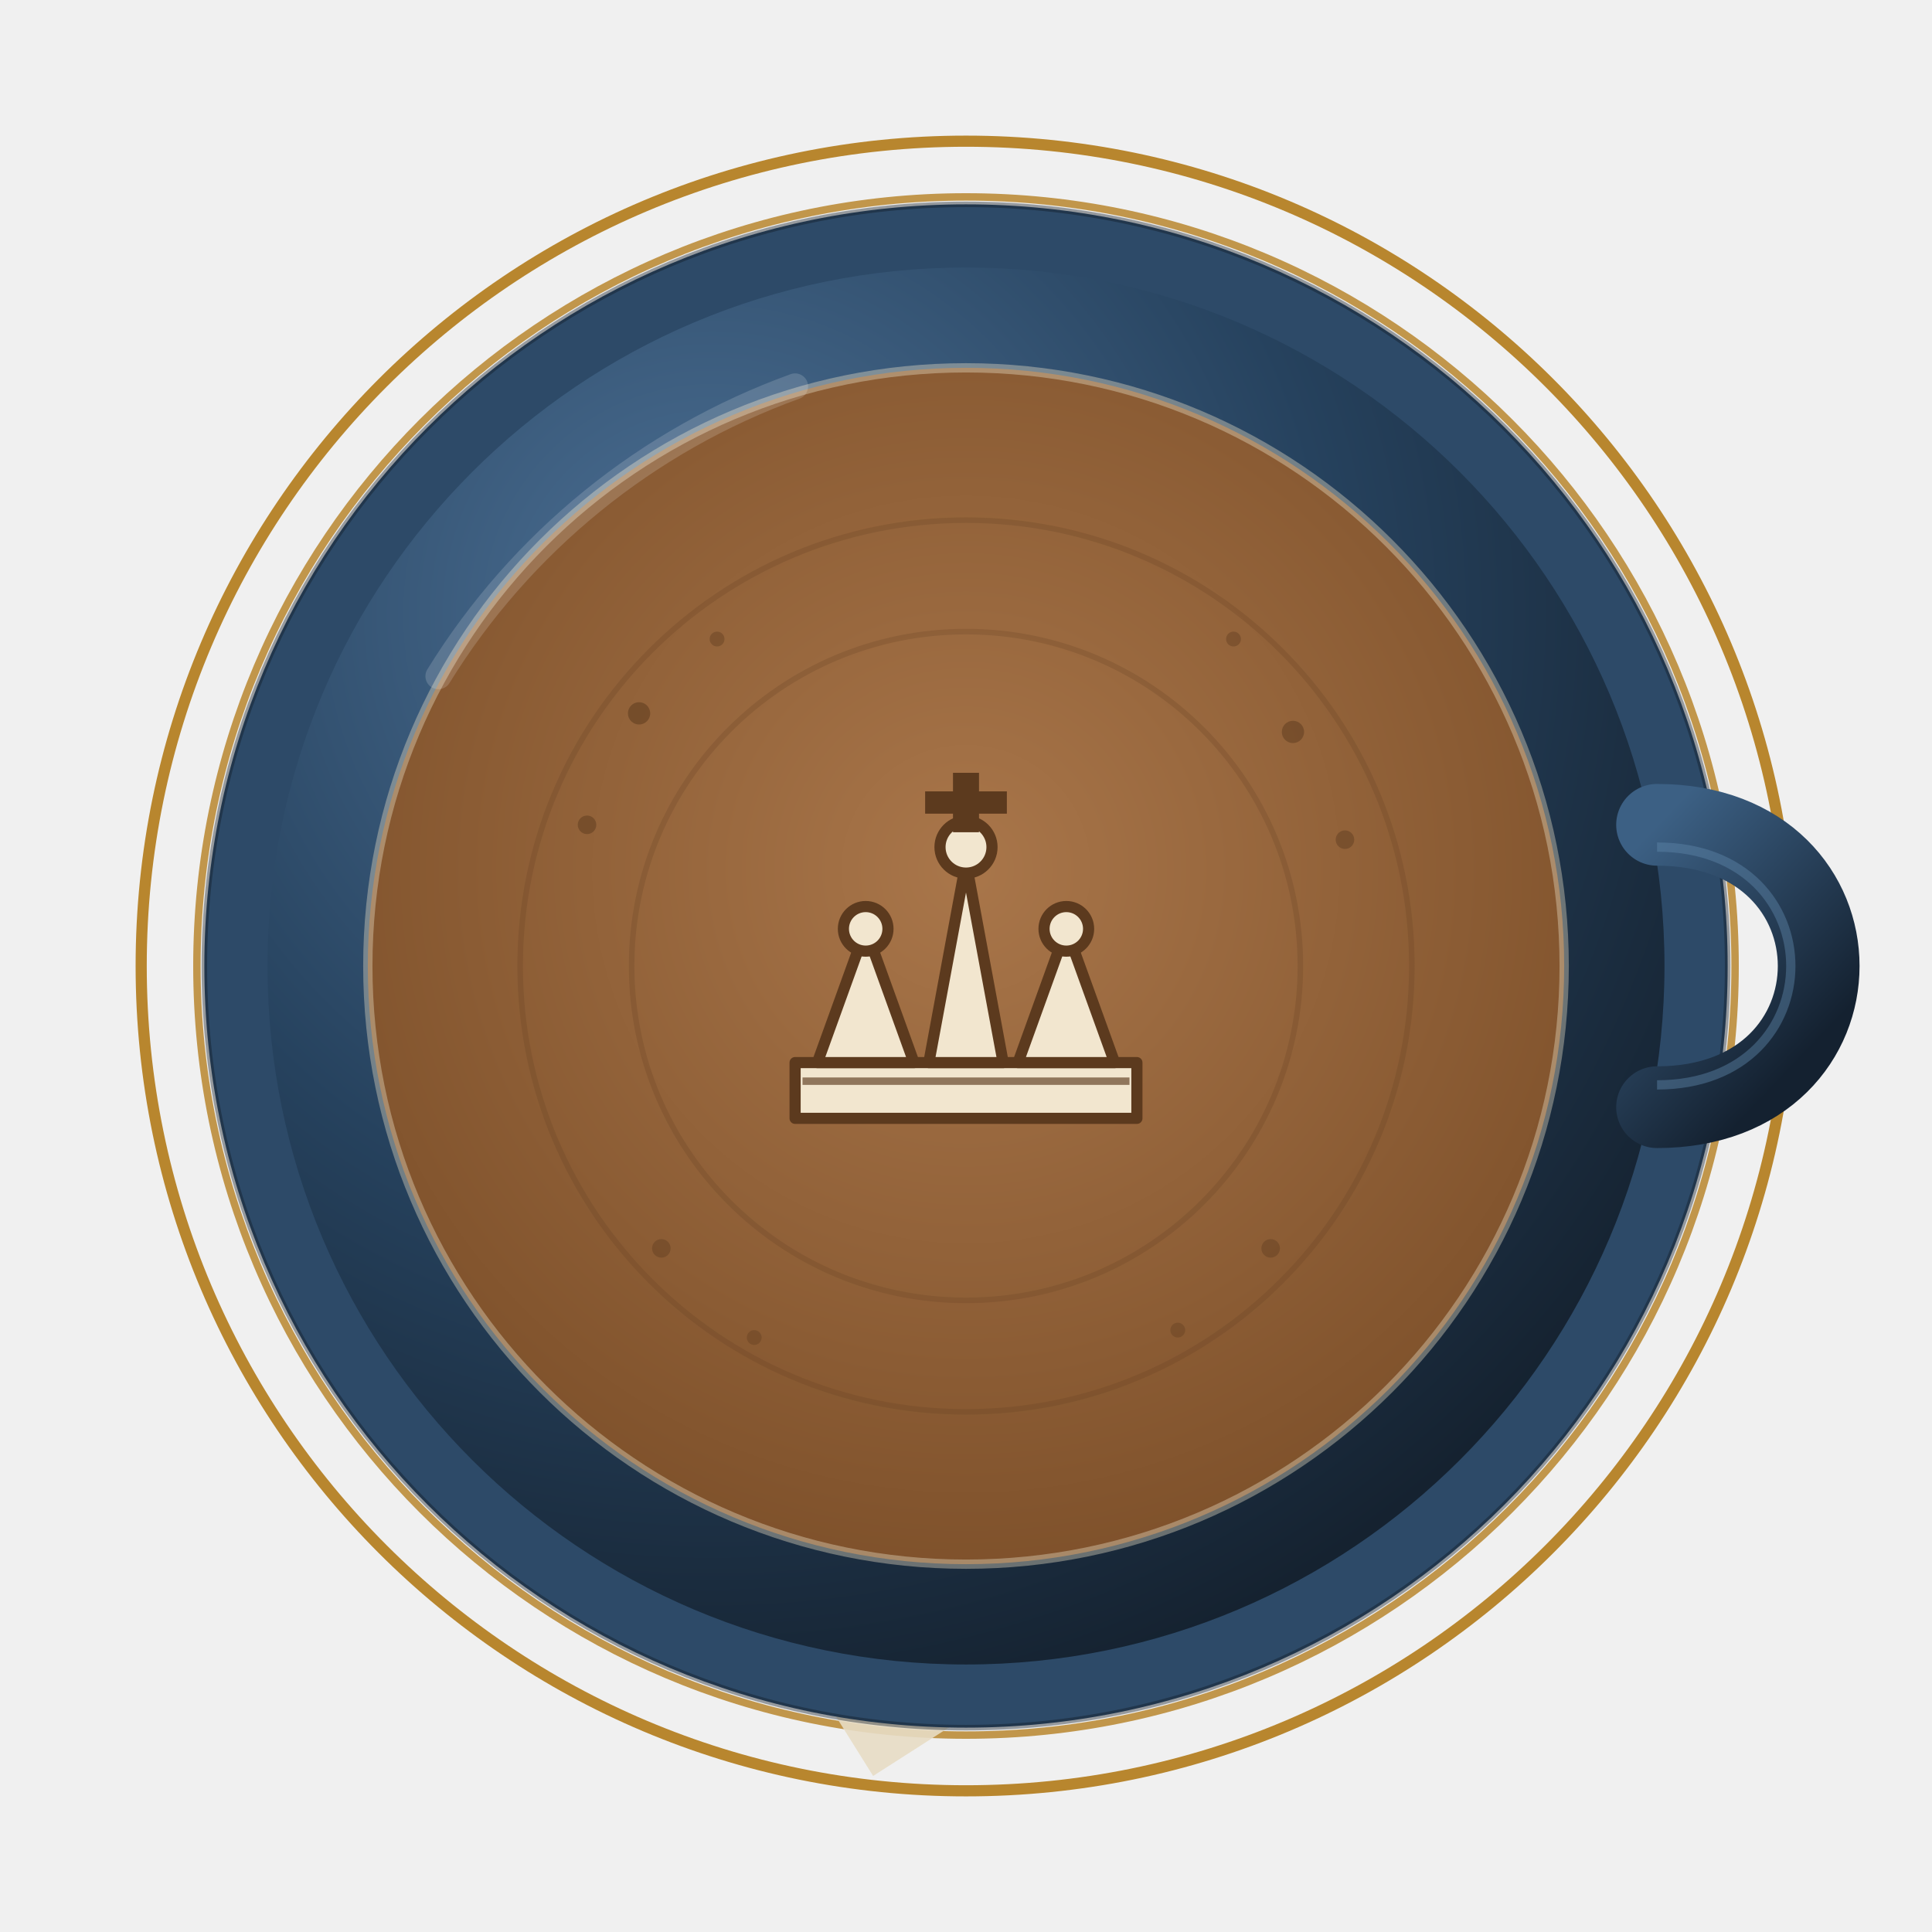
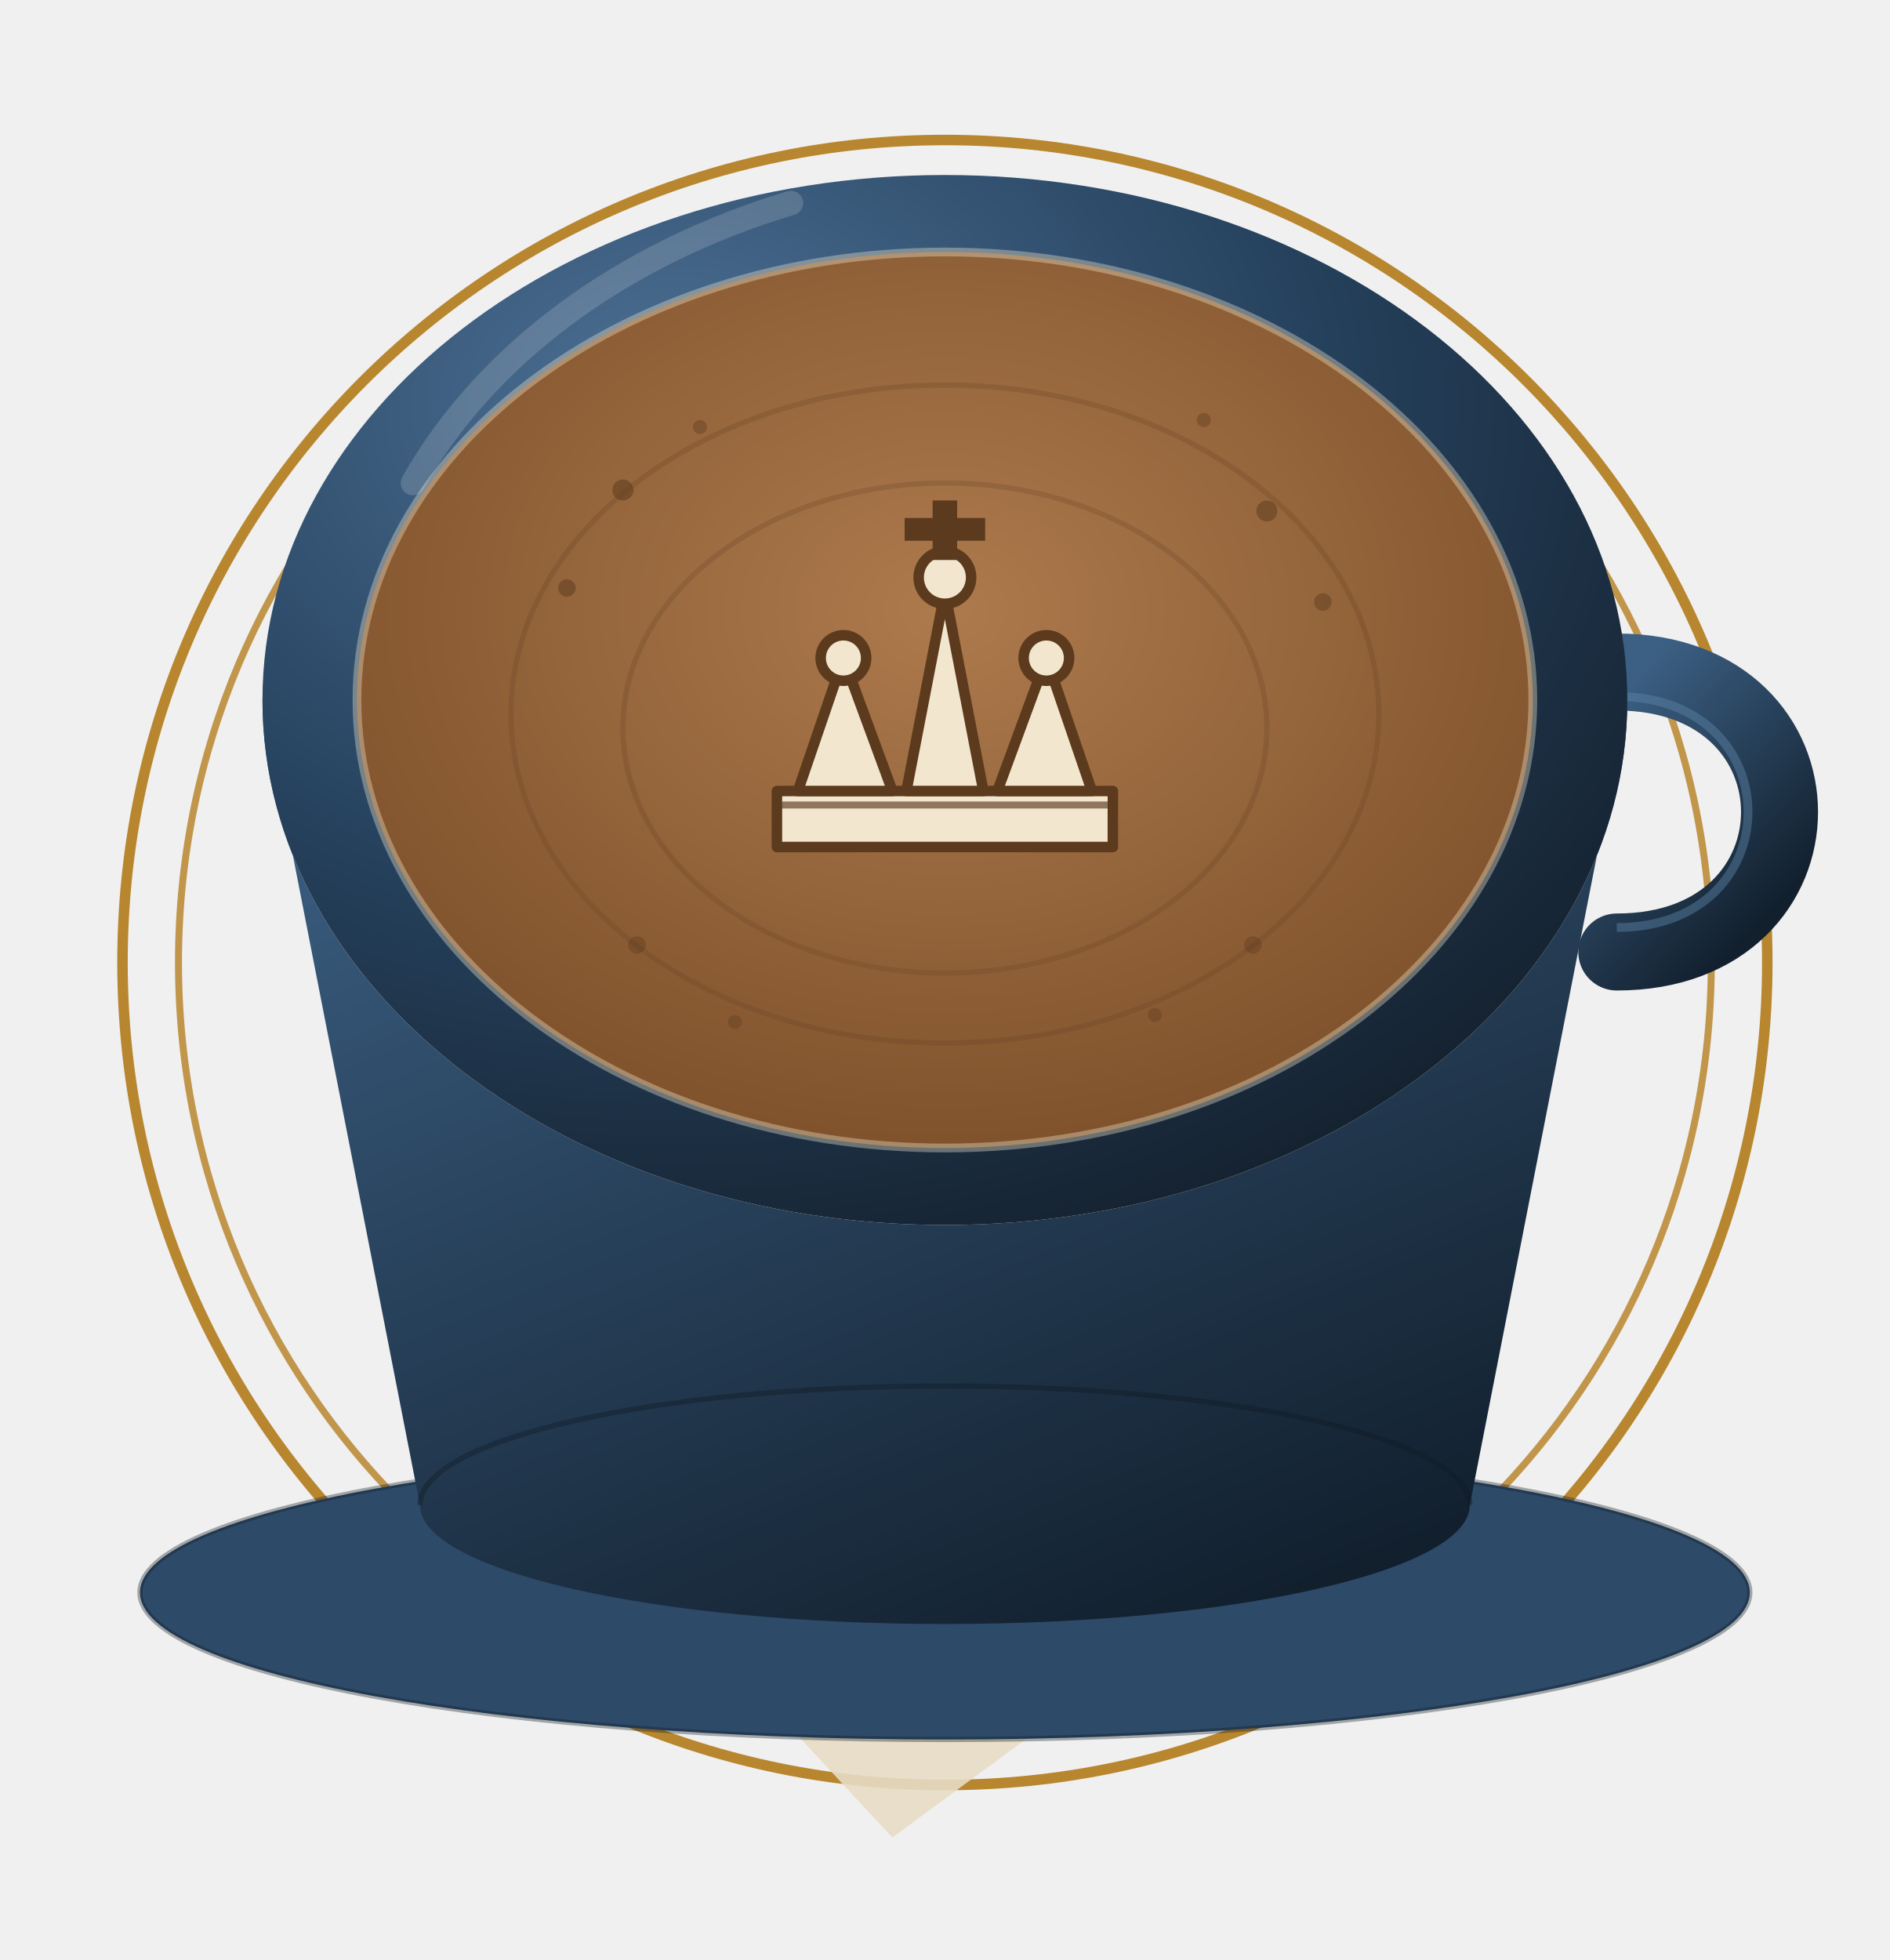
- <svg xmlns="http://www.w3.org/2000/svg" viewBox="0 0 520 520" role="img" aria-label="Satranç Kahvesi">
+ <svg xmlns="http://www.w3.org/2000/svg" viewBox="0 0 540 560" role="img" aria-label="Satranç Kahvesi">
  <defs>
-     <radialGradient id="cupGrad" cx="32%" cy="25%" r="80%">
+     <radialGradient id="cupGrad" cx="30%" cy="22%" r="85%">
      <stop offset="0%" stop-color="#4d7196" />
      <stop offset="55%" stop-color="#26425e" />
      <stop offset="100%" stop-color="#152230" />
    </radialGradient>
-     <linearGradient id="bodyGrad" x1="0%" y1="0%" x2="60%" y2="100%">
+     <linearGradient id="bodyGrad" x1="10%" y1="0%" x2="70%" y2="100%">
      <stop offset="0%" stop-color="#3c6084" />
-       <stop offset="100%" stop-color="#142130" />
+       <stop offset="100%" stop-color="#12202e" />
    </linearGradient>
-     <radialGradient id="coffeeGrad" cx="50%" cy="42%" r="62%">
-       <stop offset="0%" stop-color="#a9764a" />
+     <radialGradient id="coffeeGrad" cx="50%" cy="40%" r="65%">
+       <stop offset="0%" stop-color="#ad7a4d" />
      <stop offset="100%" stop-color="#7c4f29" />
    </radialGradient>
  </defs>
-   <circle cx="260" cy="260" r="222" fill="none" stroke="#b8862e" stroke-width="3" />
-   <circle cx="260" cy="260" r="207" fill="none" stroke="#b8862e" stroke-width="2" opacity="0.85" />
-   <polygon points="205,430 310,430 235,478" fill="#e7dcc4" opacity="0.9" />
-   <circle cx="260" cy="260" r="205" fill="#2d4a68" />
-   <circle cx="260" cy="260" r="205" fill="none" stroke="#0f1922" stroke-width="1.5" opacity="0.4" />
-   <circle cx="260" cy="260" r="188" fill="url(#cupGrad)" />
-   <path d="M446,222 C504,222 504,298 446,298" fill="none" stroke="url(#bodyGrad)" stroke-width="22" stroke-linecap="round" />
-   <path d="M446,228 C494,228 494,292 446,292" fill="none" stroke="#5d84a8" stroke-width="2.5" opacity="0.45" />
-   <circle cx="260" cy="260" r="161" fill="url(#coffeeGrad)" />
-   <circle cx="260" cy="260" r="161" fill="none" stroke="#e7dcc4" stroke-width="2.5" opacity="0.4" />
+   <circle cx="270" cy="275" r="235" fill="none" stroke="#b8862e" stroke-width="3" />
+   <circle cx="270" cy="275" r="219" fill="none" stroke="#b8862e" stroke-width="2" opacity="0.85" />
+   <polygon points="190,455 350,455 255,525" fill="#e7dcc4" opacity="0.9" />
+   <ellipse cx="270" cy="455" rx="230" ry="42" fill="#2d4a68" />
+   <ellipse cx="270" cy="455" rx="230" ry="42" fill="none" stroke="#0f1922" stroke-width="1.5" opacity="0.35" />
+   <path d="M75,200 A195,150 0 0,0 465,200 L420,430 A150,34 0 0,1 120,430 Z" fill="url(#bodyGrad)" />
+   <path d="M120,430 A150,34 0 0,1 420,430" fill="none" stroke="#0f1922" stroke-width="1.5" opacity="0.4" />
+   <path d="M462,192 C524,192 524,272 462,272" fill="none" stroke="url(#bodyGrad)" stroke-width="22" stroke-linecap="round" />
+   <path d="M462,199 C512,199 512,265 462,265" fill="none" stroke="#5d84a8" stroke-width="2.5" opacity="0.45" />
+   <ellipse cx="270" cy="200" rx="195" ry="150" fill="url(#cupGrad)" />
+   <ellipse cx="270" cy="200" rx="168" ry="128" fill="url(#coffeeGrad)" />
+   <ellipse cx="270" cy="200" rx="168" ry="128" fill="none" stroke="#e7dcc4" stroke-width="2.5" opacity="0.4" />
  <g fill="none" stroke="#5f3d20" opacity="0.22" stroke-width="1.5">
-     <circle cx="260" cy="260" r="120" />
-     <circle cx="260" cy="260" r="90" />
+     <ellipse cx="270" cy="204" rx="124" ry="94" />
+     <ellipse cx="270" cy="208" rx="92" ry="70" />
  </g>
-   <path d="M118,182 A188,188 0 0,1 214,104" fill="none" stroke="#ffffff" stroke-width="7" stroke-linecap="round" opacity="0.16" />
+   <path d="M118,138 A195,150 0 0,1 226,58" fill="none" stroke="#ffffff" stroke-width="7" stroke-linecap="round" opacity="0.16" />
  <g fill="#5c3a1e">
-     <circle cx="172" cy="192" r="3" opacity="0.55" />
-     <circle cx="193" cy="172" r="2" opacity="0.4" />
-     <circle cx="158" cy="222" r="2.5" opacity="0.5" />
-     <circle cx="348" cy="197" r="3" opacity="0.5" />
-     <circle cx="332" cy="172" r="2" opacity="0.4" />
-     <circle cx="362" cy="226" r="2.5" opacity="0.45" />
-     <circle cx="178" cy="336" r="2.5" opacity="0.4" />
-     <circle cx="342" cy="336" r="2.5" opacity="0.4" />
-     <circle cx="203" cy="360" r="2" opacity="0.35" />
-     <circle cx="317" cy="358" r="2" opacity="0.35" />
+     <circle cx="178" cy="140" r="3" opacity="0.55" />
+     <circle cx="200" cy="122" r="2" opacity="0.4" />
+     <circle cx="162" cy="168" r="2.5" opacity="0.5" />
+     <circle cx="362" cy="146" r="3" opacity="0.5" />
+     <circle cx="344" cy="120" r="2" opacity="0.4" />
+     <circle cx="378" cy="172" r="2.5" opacity="0.45" />
+     <circle cx="182" cy="270" r="2.5" opacity="0.4" />
+     <circle cx="358" cy="270" r="2.5" opacity="0.4" />
+     <circle cx="210" cy="292" r="2" opacity="0.35" />
+     <circle cx="330" cy="290" r="2" opacity="0.35" />
  </g>
-   <g transform="translate(260,258)" fill="#f2e6cf" stroke="#5c3a1e" stroke-width="3" stroke-linejoin="round">
-     <rect x="-46" y="28" width="92" height="15" />
-     <polygon points="-40,28 -14,28 -27,-8" />
-     <polygon points="-10,28 10,28 0,-26" />
-     <polygon points="14,28 40,28 27,-8" />
-     <circle cx="-27" cy="-8" r="6" />
-     <circle cx="27" cy="-8" r="6" />
-     <circle cx="0" cy="-30" r="7" />
+   <g transform="translate(270,196)" fill="#f2e6cf" stroke="#5c3a1e" stroke-width="3" stroke-linejoin="round">
+     <rect x="-48" y="30" width="96" height="16" />
+     <polygon points="-42,30 -15,30 -29,-8" />
+     <polygon points="-11,30 11,30 0,-27" />
+     <polygon points="15,30 42,30 29,-8" />
+     <circle cx="-29" cy="-8" r="6.5" />
+     <circle cx="29" cy="-8" r="6.5" />
+     <circle cx="0" cy="-31" r="7.5" />
  </g>
-   <g transform="translate(260,258)" fill="#5c3a1e">
-     <rect x="-3.5" y="-50" width="7" height="16" />
-     <rect x="-11" y="-45" width="22" height="6" />
+   <g transform="translate(270,196)" fill="#5c3a1e">
+     <rect x="-3.5" y="-53" width="7" height="17" />
+     <rect x="-11.5" y="-48" width="23" height="6.5" />
  </g>
-   <line x1="216" y1="291" x2="304" y2="291" stroke="#5c3a1e" stroke-width="2" opacity="0.65" />
+   <line x1="223" y1="230" x2="317" y2="230" stroke="#5c3a1e" stroke-width="2" opacity="0.65" />
</svg>
